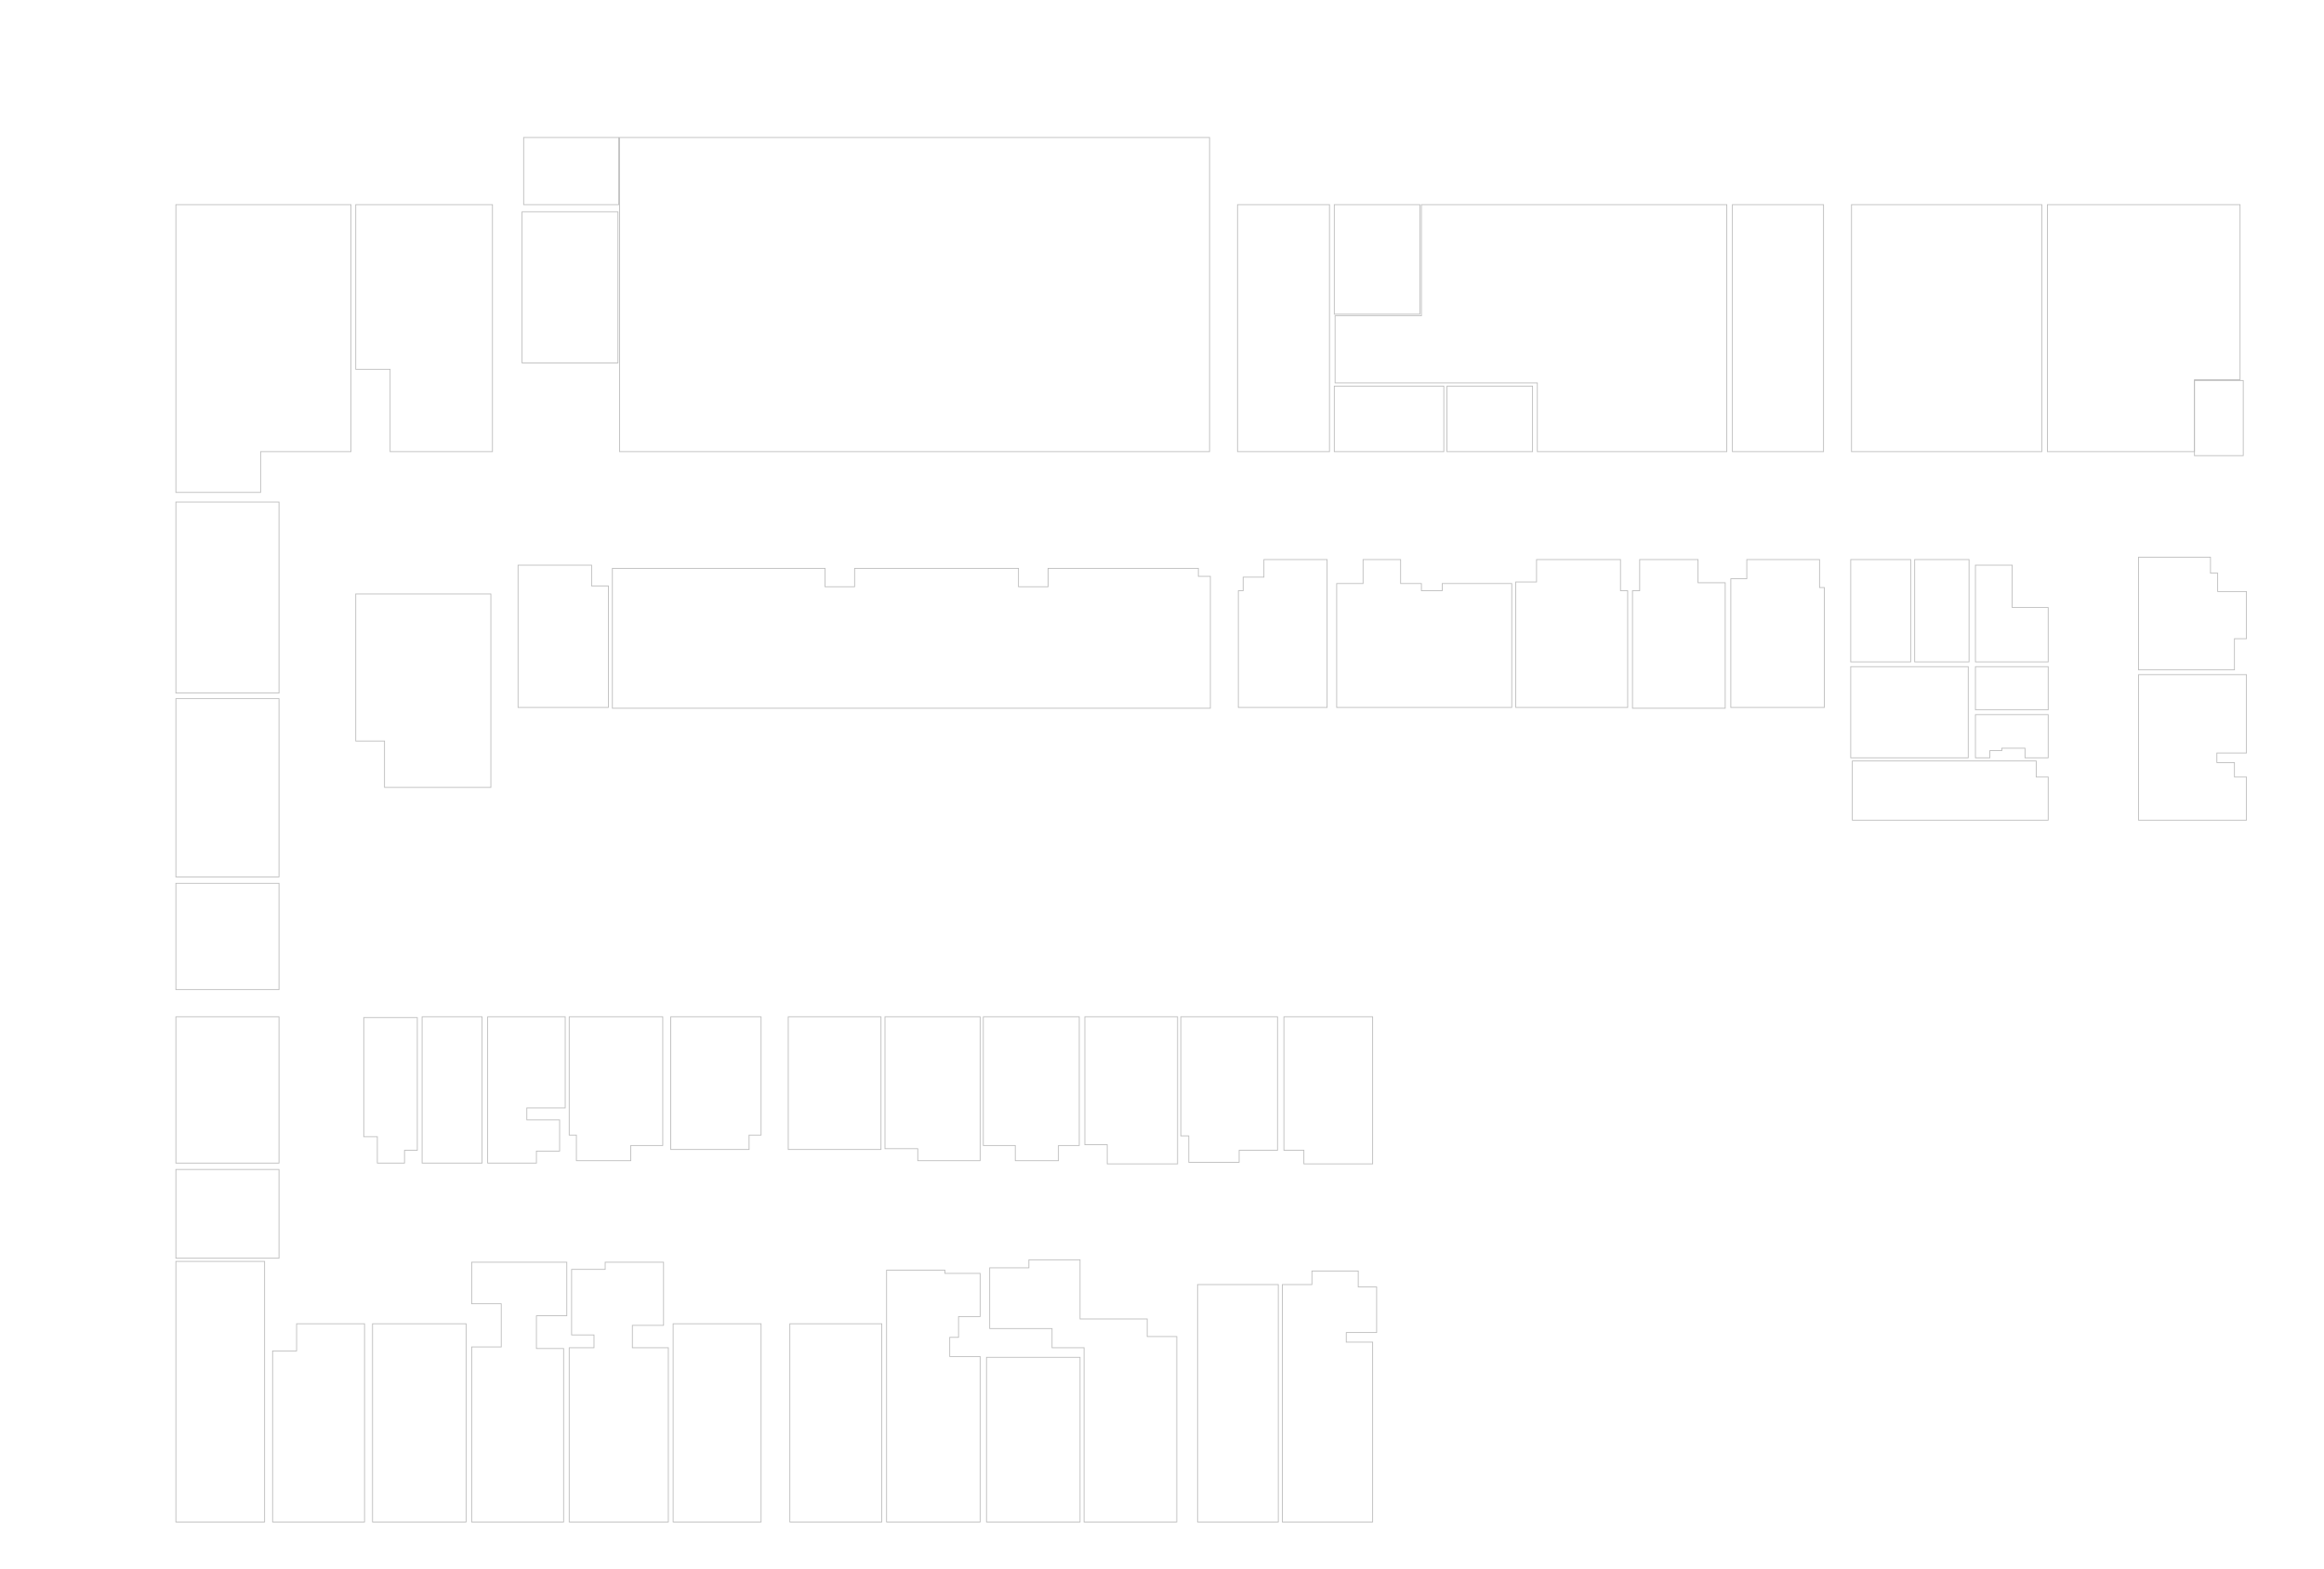
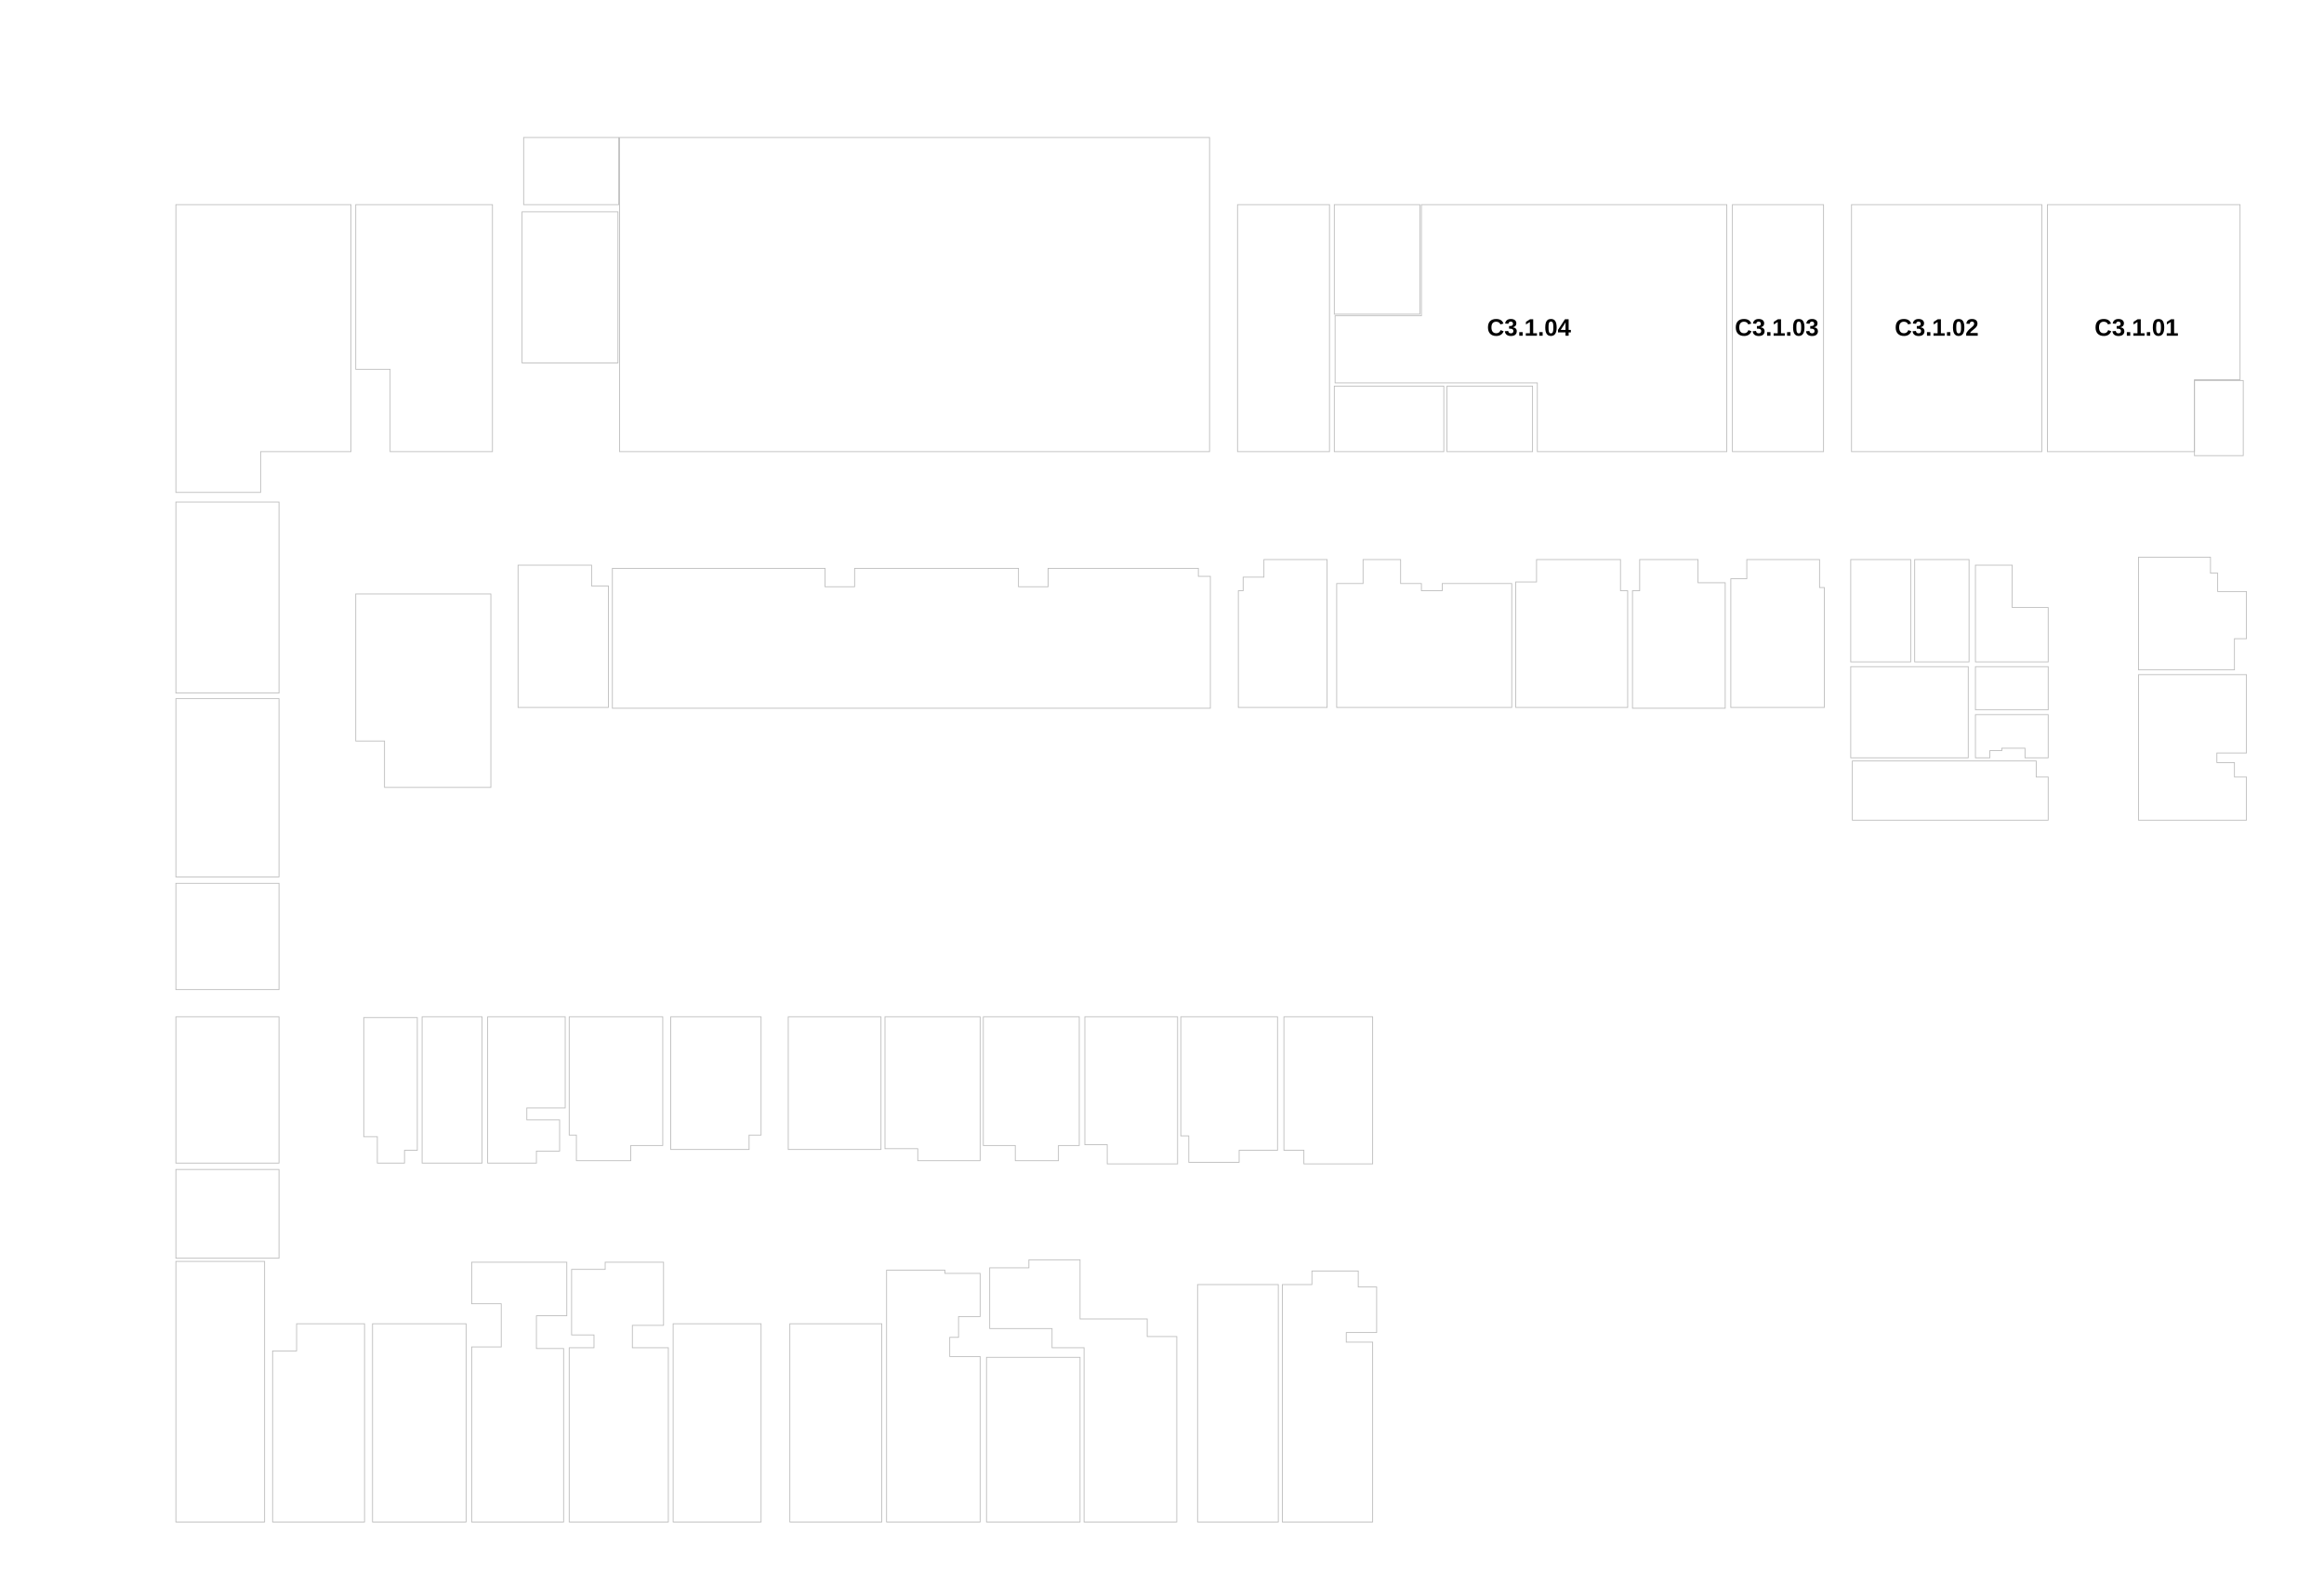
<svg xmlns="http://www.w3.org/2000/svg" viewBox="0 0 2907 1962" width="2907" height="1962">
  <defs>
    <radialGradient id="bgBuildRad" cx="0.5" cy="0.5" r="0.65">
      <stop offset="0%" stop-color="#ffffff" />
      <stop offset="100%" stop-color="#f2f2f2" />
    </radialGradient>
    <linearGradient id="corridorGrad" x1="0" y1="0" x2="1" y2="1">
      <stop offset="0%" stop-color="#E0E0E0" />
      <stop offset="100%" stop-color="#B3B3B3" />
    </linearGradient>
    <linearGradient id="roomGradGrey" x1="0" y1="0" x2="1" y2="1">
      <stop offset="20%" stop-color="#D3D3D3" />
      <stop offset="100%" stop-color="#A9A9A9" />
    </linearGradient>
    <filter id="shadow" x="-20%" y="-20%" width="200%" height="200%">
      <feDropShadow dx="2" dy="2" stdDeviation="4" flood-color="#000" flood-opacity="0.15" />
    </filter>
  </defs>
  <style>
    /* Styl etykiet – dodajemy cień tekstu, by był czytelniejszy na jasnym tle */
    text {
      font-family: Arial, sans-serif;
      font-size: 13px;
      font-weight: bold;
      fill: #333;
      text-shadow: 1px 1px 2px rgba(255,255,255,0.7);
    }
+ 
+     text {
+       font-size: 30px;
+       font-family: Arial, sans-serif;
+       fill: black;
+     }
  </style>
  <path id="room_c3_1_01" class="room" d="M2561,256 H2802 V475 H2745 V565 H2561Z" fill="none" stroke="#bbb" stroke-width="1" />
+   <text id="label_c3_1_01" x="2620" y="420">C3.1.01</text>
  <path id="room_c3_1_01.1" class="room" d="M2745,476 H2806 V570 H2745 V570 H2745Z" fill="none" stroke="#bbb" stroke-width="1" />
  <path id="room_c3_1_02" class="room" d="M2316,256 H2554 V565 H2316Z" fill="none" stroke="#bbb" stroke-width="1" />
+   <text id="label_c3_1_02" x="2370" y="420">C3.1.02</text>
  <path id="room_c3_1_03" class="room" d="M2167,256 H2281 V565 H2167Z" fill="none" stroke="#bbb" stroke-width="1" />
+   <text id="label_c3_1_03" x="2170" y="420">C3.1.03</text>
  <path id="room_c3_1_04" class="room" d="M1778,256 H2160 V565 H1923 V479 H1670 V395 H1778Z" fill="none" stroke="#bbb" stroke-width="1" />
+   <text id="label_c3_1_04" x="1860" y="420">C3.1.04</text>
  <path id="room_c3_1_05" class="room" d="M1810,483 H1917 V565 H1810Z" fill="none" stroke="#bbb" stroke-width="1" />
  <path id="room_c3_1_06" class="room" d="M1669,483 H1806 V565 H1669Z" fill="none" stroke="#bbb" stroke-width="1" />
  <path id="room_c3_1_07" class="room" d="M1669,256 H1776 V393 H1669Z" fill="none" stroke="#bbb" stroke-width="1" />
  <path id="room_c3_1_08" class="room" d="M1548,256 H1663 V565 H1548Z" fill="none" stroke="#bbb" stroke-width="1" />
  <path id="room_c3_1_09" class="room" d="M775,172 H1513 V565 H775Z" fill="none" stroke="#bbb" stroke-width="1" />
  <path id="room_c3_1_14" class="room" d="M655,172 H774 V256 H655Z" fill="none" stroke="#bbb" stroke-width="1" />
  <path id="room_c3_1_15" class="room" d="M653,265 H773 V454 H653Z" fill="none" stroke="#bbb" stroke-width="1" />
  <path id="room_c3_1_16" class="room" d="M445,256 H616 V565 H488 V462 H445Z" fill="none" stroke="#bbb" stroke-width="1" />
  <path id="room_c3_1_17" class="room" d="M220,256 H439 V565 H326 V616 H220Z" fill="none" stroke="#bbb" stroke-width="1" />
  <path id="room_c3_1_18" class="room" d="M220,628 H349 V867 H220Z" fill="none" stroke="#bbb" stroke-width="1" />
  <path id="room_c3_1_19" class="room" d="M220,874 H349 V1097 H220Z" fill="none" stroke="#bbb" stroke-width="1" />
  <path id="room_c3_1_20" class="room" d="M220,1105 H349 V1238 H220Z" fill="none" stroke="#bbb" stroke-width="1" />
  <path id="room_c3_1_21" class="room" d="M220,1272 H349 V1455 H220Z" fill="none" stroke="#bbb" stroke-width="1" />
  <path id="room_c3_1_212" class="room" d="M220,1463 H349 V1574 H220Z" fill="none" stroke="#bbb" stroke-width="1" />
  <path id="room_c3_1_22" class="room" d="M220,1578 H331 V1904 H220Z" fill="none" stroke="#bbb" stroke-width="1" />
  <path id="room_c3_1_23" class="room" d="M371,1656 H456 V1904 H341 V1690 H371Z" fill="none" stroke="#bbb" stroke-width="1" />
  <path id="room_c3_1_24" class="room" d="M466,1656 H583 V1904 H466Z" fill="none" stroke="#bbb" stroke-width="1" />
  <path id="room_c3_1_25" class="room" d="M590,1579 H709 V1646 H671 V1687 H705 V1904 H590 V1685 H627 V1631 H590Z" fill="none" stroke="#bbb" stroke-width="1" />
  <path id="room_c3_1_26" class="room" d="M715,1588 H757 V1579 H830 V1658 H791 V1686 H836 V1904 H712 V1686 H743 V1670 H715Z" fill="none" stroke="#bbb" stroke-width="1" />
  <path id="room_c3_1_27" class="room" d="M842,1656 H952 V1904 H842Z" fill="none" stroke="#bbb" stroke-width="1" />
  <path id="room_c3_1_28" class="room" d="M988,1656 H1103 V1904 H988Z" fill="none" stroke="#bbb" stroke-width="1" />
  <path id="room_c3_1_29" class="room" d="M1109,1589 H1182 V1593 H1226 V1647 H1199 V1673 H1188 V1697 H1226 V1904 H1109Z" fill="none" stroke="#bbb" stroke-width="1" />
  <path id="room_c3_1_30" class="room" d="M1238,1586 H1287 V1576 H1351 V1650 H1435 V1672 H1472 V1904 H1356 V1686 H1316 V1662 H1238Z" fill="none" stroke="#bbb" stroke-width="1" />
  <path id="room_c3_1_31" class="room" d="M1234,1698 H1351 V1904 H1234Z" fill="none" stroke="#bbb" stroke-width="1" />
  <path id="room_c3_1_32" class="room" d="M1498,1607 H1599 V1904 H1498Z" fill="none" stroke="#bbb" stroke-width="1" />
  <path id="room_c3_1_33" class="room" d="M1604,1607 H1641 V1590 H1699 V1610 H1722 V1667 H1684 V1679 H1717 V1904 H1604Z" fill="none" stroke="#bbb" stroke-width="1" />
  <path id="room_c3_1_34" class="room" d="M1606,1272 H1717 V1456 H1631 V1439 H1606Z" fill="none" stroke="#bbb" stroke-width="1" />
  <path id="room_c3_1_35" class="room" d="M1477,1272 H1598 V1439 H1550 V1454 H1487 V1421 H1477Z" fill="none" stroke="#bbb" stroke-width="1" />
  <path id="room_c3_1_36" class="room" d="M1357,1272 H1473 V1456 H1385 V1432 H1357Z" fill="none" stroke="#bbb" stroke-width="1" />
  <path id="room_c3_1_37" class="room" d="M1230,1272 H1350 V1433 H1324 V1452 H1270 V1433 H1230Z" fill="none" stroke="#bbb" stroke-width="1" />
  <path id="room_c3_1_38" class="room" d="M1107,1272 H1226 V1452 H1148 V1437 H1107Z" fill="none" stroke="#bbb" stroke-width="1" />
  <path id="room_c3_1_39" class="room" d="M986,1272 H1102 V1438 H986Z" fill="none" stroke="#bbb" stroke-width="1" />
  <path id="room_c3_1_40" class="room" d="M839,1272 H952 V1420 H937 V1438 H839Z" fill="none" stroke="#bbb" stroke-width="1" />
  <path id="room_c3_1_41" class="room" d="M712,1272 H829 V1433 H789 V1452 H721 V1420 H712Z" fill="none" stroke="#bbb" stroke-width="1" />
  <path id="room_c3_1_42" class="room" d="M610,1272 H707 V1386 H659 V1401 H700 V1440 H671 V1455 H610Z" fill="none" stroke="#bbb" stroke-width="1" />
  <path id="room_c3_1_431" class="room" d="M528,1272 H603 V1455 H528Z" fill="none" stroke="#bbb" stroke-width="1" />
  <path id="room_c3_1_432" class="room" d="M455,1273 H522 V1439 H506 V1455 H472 V1422 H455Z" fill="none" stroke="#bbb" stroke-width="1" />
  <path id="room_c3_1_44" class="room" d="M445,743 H614 V985 H481 V927 H445Z" fill="none" stroke="#bbb" stroke-width="1" />
  <path id="room_c3_1_45" class="room" d="M648,707 H740 V733 H761 V885 H648Z" fill="none" stroke="#bbb" stroke-width="1" />
  <path id="room_c3_1_46" class="room" d="M766,711 H1032 V734 H1069 V711 H1274 V734 H1311 V711 H1499 V721 H1514 V886 H766Z" fill="none" stroke="#bbb" stroke-width="1" />
  <path id="room_c3_1_52" class="room" d="M1581,700 H1660 V885 H1549 V739 H1555 V722 H1581Z" fill="none" stroke="#bbb" stroke-width="1" />
  <path id="room_c3_1_53" class="room" d="M1705,700 H1752 V730 H1778 V739 H1804 V730 H1891 V885 H1672 V730 H1705Z" fill="none" stroke="#bbb" stroke-width="1" />
  <path id="room_c3_1_55" class="room" d="M1922,700 H2027 V739 H2036 V885 H1896 V728 H1922Z" fill="none" stroke="#bbb" stroke-width="1" />
  <path id="room_c3_1_56" class="room" d="M2051,700 H2124 V729 H2158 V886 H2042 V739 H2051Z" fill="none" stroke="#bbb" stroke-width="1" />
  <path id="room_c3_1_57" class="room" d="M2185,700 H2276 V735 H2282 V885 H2165 V724 H2185Z" fill="none" stroke="#bbb" stroke-width="1" />
  <path id="room_c3_1_581" class="room" d="M2315,700 H2390 V828 H2315Z" fill="none" stroke="#bbb" stroke-width="1" />
  <path id="room_c3_1_582" class="room" d="M2395,700 H2463 V828 H2395Z" fill="none" stroke="#bbb" stroke-width="1" />
  <path id="room_c3_1_583" class="room" d="M2315,834 H2462 V948 H2315Z" fill="none" stroke="#bbb" stroke-width="1" />
  <path id="room_c3_1_591" class="room" d="M2471,707 H2517 V760 H2562 V828 H2471Z" fill="none" stroke="#bbb" stroke-width="1" />
  <path id="room_c3_1_592" class="room" d="M2471,834 H2562 V888 H2471Z" fill="none" stroke="#bbb" stroke-width="1" />
  <path id="room_c3_1_593" class="room" d="M2471,894 H2562 V948 H2533 V936 H2504 V939 H2489 V948 H2471Z" fill="none" stroke="#bbb" stroke-width="1" />
  <path id="room_c3_1_60" class="room" d="M2317,952 H2547 V972 H2562 V1026 H2317Z" fill="none" stroke="#bbb" stroke-width="1" />
  <path id="room_c3_1_61" class="room" d="M2675,844 H2810 V942 H2773 V954 H2795 V972 H2810 V1026 H2675Z" fill="none" stroke="#bbb" stroke-width="1" />
  <path id="room_c3_1_62" class="room" d="M2675,697 H2765 V717 H2774 V740 H2810 V799 H2795 V838 H2675Z" fill="none" stroke="#bbb" stroke-width="1" />
</svg>
